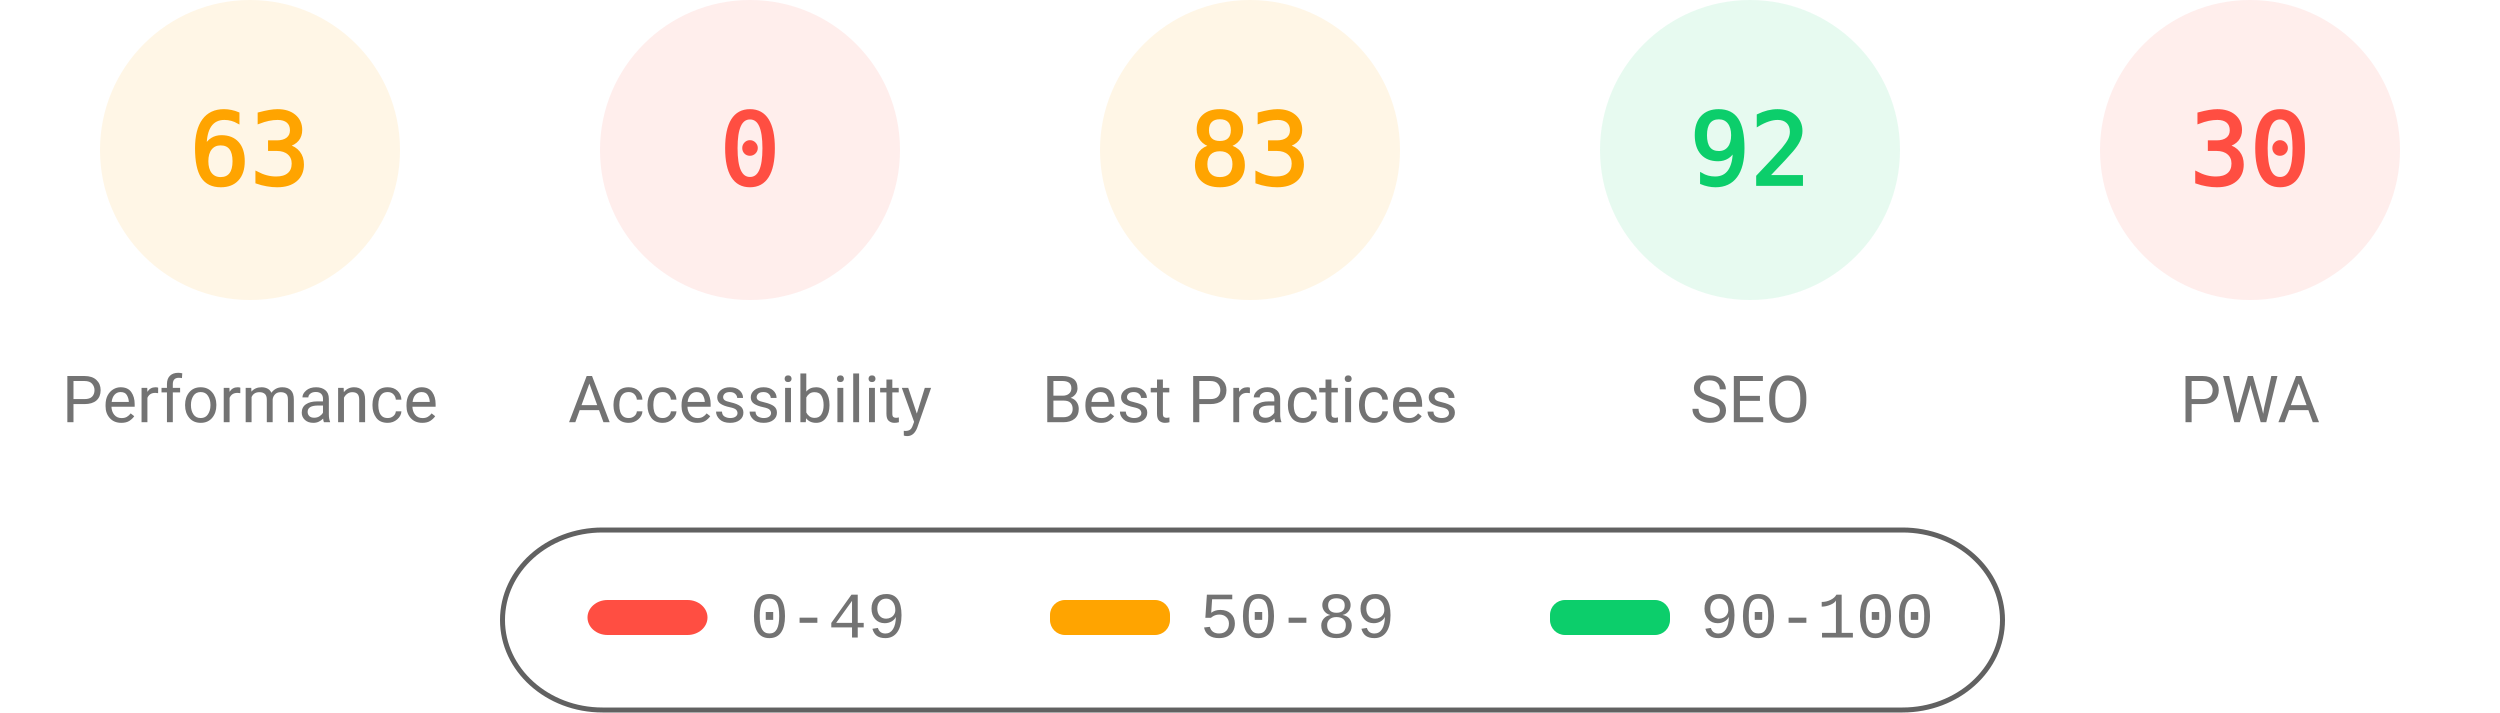
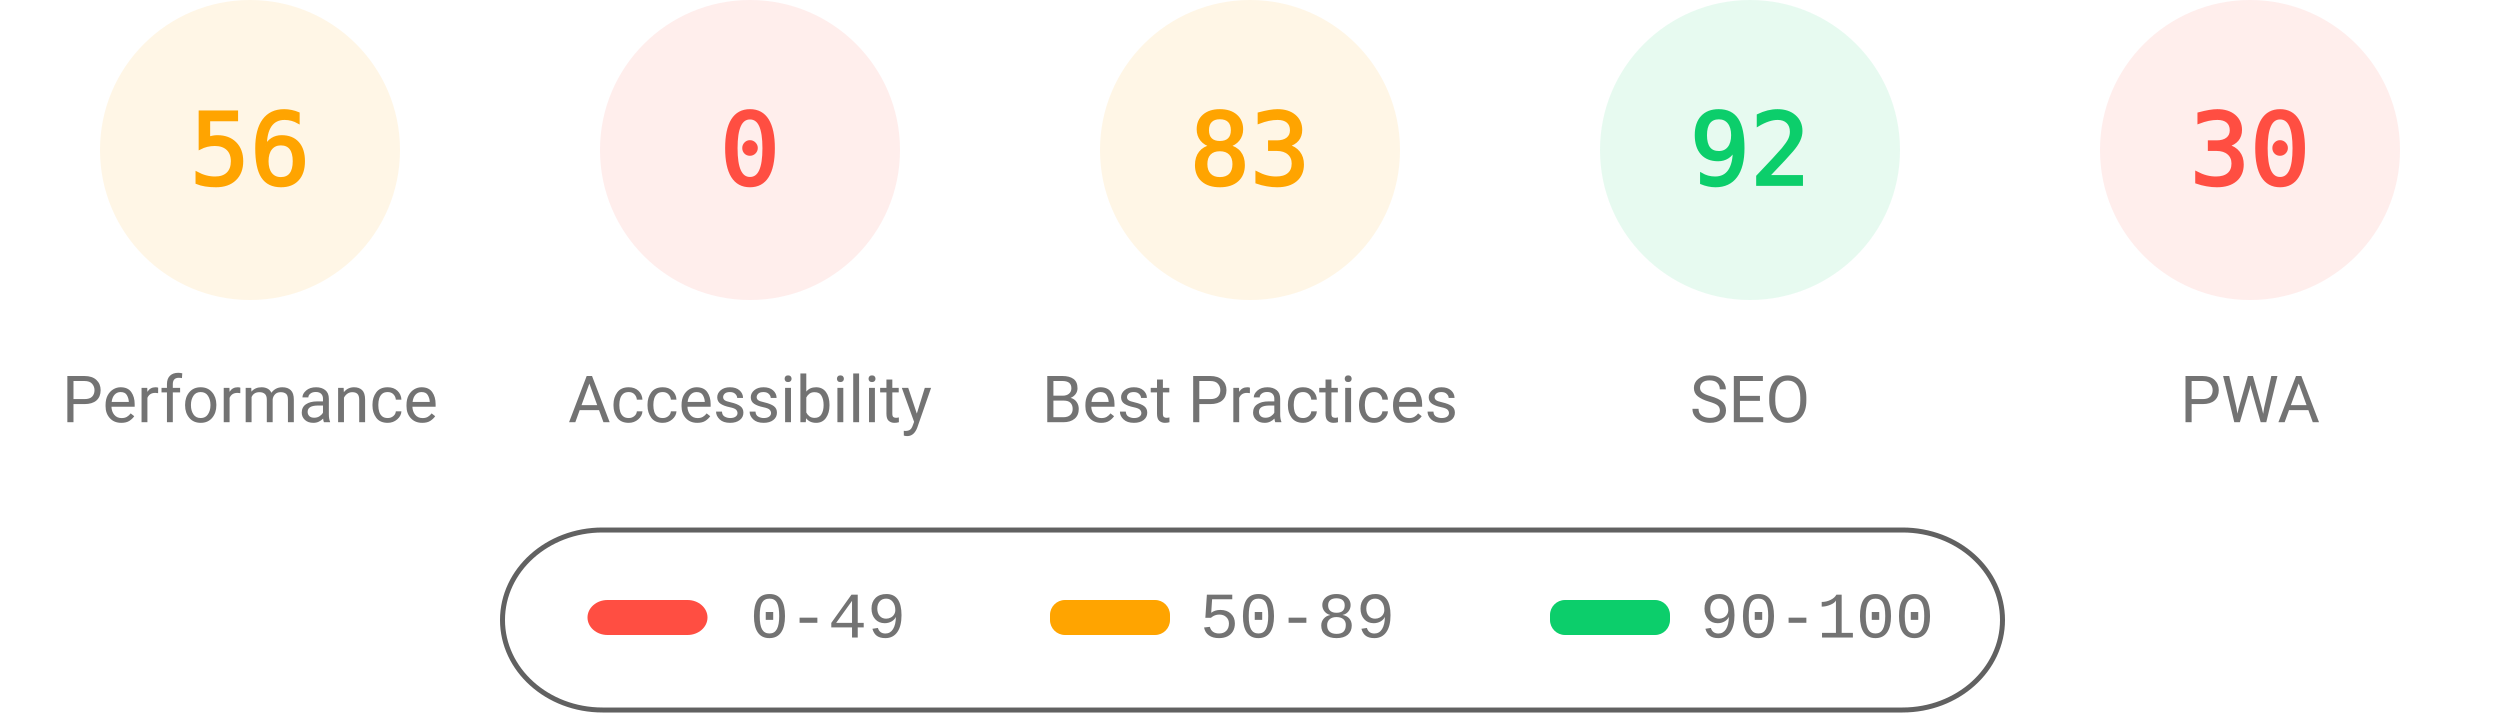
<svg xmlns="http://www.w3.org/2000/svg" fill="none" width="1000" height="285">
  <style>.gauge-base{opacity:.1}.gauge-arc{fill:none;animation-delay:250ms;stroke-linecap:round;transform:rotate(-90deg);transform-origin:100px 60px;animation:load-gauge 1s ease forwards}.guage-text{font-size:40px;font-family:monospace;text-align:center}.guage-red{color:#ff4e42;fill:#ff4e42;stroke:#ff4e42}.guage-orange{color:#ffa400;fill:#ffa400;stroke:#ffa400}.guage-green{color:#0cce6b;fill:#0cce6b;stroke:#0cce6b}.guage-undefined{color:#5c5c5c;fill:#5c5c5c;stroke:#5c5c5c}.guage-title{color:#737373;fill:#737373;stroke:none;font-size:26px;line-height:26px;font-family:Roboto,Halvetica,Arial,sans-serif}@keyframes load-gauge{from{stroke-dasharray:0 352.858}}</style>
  <svg class="guage-div guage-perf guage-orange" viewBox="0 0 200 200" width="200" height="200">
    <circle class="gauge-base" r="56" cx="100" cy="60" stroke-width="8" />
-     <circle class="gauge-arc guage-arc-1" r="56" cx="100" cy="60" stroke-width="8" style="stroke-dasharray:221.671,351.858" />
-     <text class="guage-text" x="100" y="60" alignment-baseline="central" dominant-baseline="central" text-anchor="middle">63</text>
+     <circle class="gauge-arc guage-arc-1" r="56" cx="100" cy="60" stroke-width="8" style="stroke-dasharray:197.04,351.858" />
+     <text class="guage-text" x="100" y="60" alignment-baseline="central" dominant-baseline="central" text-anchor="middle">56</text>
    <text class="guage-title" x="100" y="160" alignment-baseline="central" dominant-baseline="central" text-anchor="middle">Performance</text>
  </svg>
  <svg class="guage-div guage-acc guage-red" viewBox="0 0 200 200" width="200" height="200" x="200">
    <circle class="gauge-base" r="56" cx="100" cy="60" stroke-width="8" />
    <circle class="gauge-arc guage-arc-2" r="56" cx="100" cy="60" stroke-width="8" style="stroke-dasharray:0,351.858" />
    <text class="guage-text" x="100" y="60" alignment-baseline="central" dominant-baseline="central" text-anchor="middle">0</text>
    <text class="guage-title" x="100" y="160" alignment-baseline="central" dominant-baseline="central" text-anchor="middle">Accessibility</text>
  </svg>
  <svg class="guage-div guage-best guage-orange" viewBox="0 0 200 200" width="200" height="200" x="400">
    <circle class="gauge-base" r="56" cx="100" cy="60" stroke-width="8" />
    <circle class="gauge-arc guage-arc-3" r="56" cx="100" cy="60" stroke-width="8" style="stroke-dasharray:292.042,351.858" />
    <text class="guage-text" x="100" y="60" alignment-baseline="central" dominant-baseline="central" text-anchor="middle">83</text>
    <text class="guage-title" x="100" y="160" alignment-baseline="central" dominant-baseline="central" text-anchor="middle">Best Practices</text>
  </svg>
  <svg class="guage-div guage-seo guage-green" viewBox="0 0 200 200" width="200" height="200" x="600">
    <circle class="gauge-base" r="56" cx="100" cy="60" stroke-width="8" />
    <circle class="gauge-arc guage-arc-4" r="56" cx="100" cy="60" stroke-width="8" style="stroke-dasharray:323.709,351.858" />
    <text class="guage-text" x="100" y="60" alignment-baseline="central" dominant-baseline="central" text-anchor="middle">92</text>
    <text class="guage-title" x="100" y="160" alignment-baseline="central" dominant-baseline="central" text-anchor="middle">SEO</text>
  </svg>
  <svg class="guage-div guage-pwa guage-red" viewBox="0 0 200 200" width="200" height="200" x="800">
    <circle class="gauge-base" r="56" cx="100" cy="60" stroke-width="8" />
    <circle class="gauge-arc guage-arc-4" r="56" cx="100" cy="60" stroke-width="8" style="stroke-dasharray:105.557,351.858" />
    <text class="guage-text" x="100" y="60" alignment-baseline="central" dominant-baseline="central" text-anchor="middle">30</text>
    <text class="guage-title" x="100" y="160" alignment-baseline="central" dominant-baseline="central" text-anchor="middle">PWA</text>
  </svg>
  <svg width="604" height="76" x="200" y="210">
    <path fill="none" id="canvas_background" d="M-1-1h604v80H-1z" />
    <rect fill-opacity="0" stroke="#616161" stroke-width="2" rx="40" id="svg_2" height="72" width="600" y="2" x="1" fill="#000" />
    <rect stroke="#000" rx="8" id="svg_3" height="14" width="48" y="30" x="35" stroke-opacity="null" stroke-width="0" fill="#ff4e42" />
    <rect stroke="#000" rx="6" id="svg_4" height="14" width="48" y="30" x="220" stroke-opacity="null" stroke-width="0" fill="#ffa400" />
    <rect stroke="#000" rx="6" id="svg_5" height="14" width="48" y="30" x="420" stroke-opacity="null" stroke-width="0" fill="#0cce6b" />
    <text xml:space="preserve" text-anchor="start" font-family="'Courier New', Courier, monospace" font-size="26" id="svg_6" y="45" x="100" stroke-opacity="null" stroke-width="0" stroke="#000" fill="#737373">0-49</text>
    <text xml:space="preserve" text-anchor="start" font-family="'Courier New', Courier, monospace" font-size="26" id="svg_7" y="45" x="280" stroke-opacity="null" stroke-width="0" stroke="#000" fill="#737373">50-89</text>
    <text xml:space="preserve" text-anchor="start" font-family="'Courier New', Courier, monospace" font-size="26" id="svg_8" y="45" x="480" stroke-opacity="null" stroke-width="0" stroke="#000" fill="#737373">90-100</text>
  </svg>
</svg>
